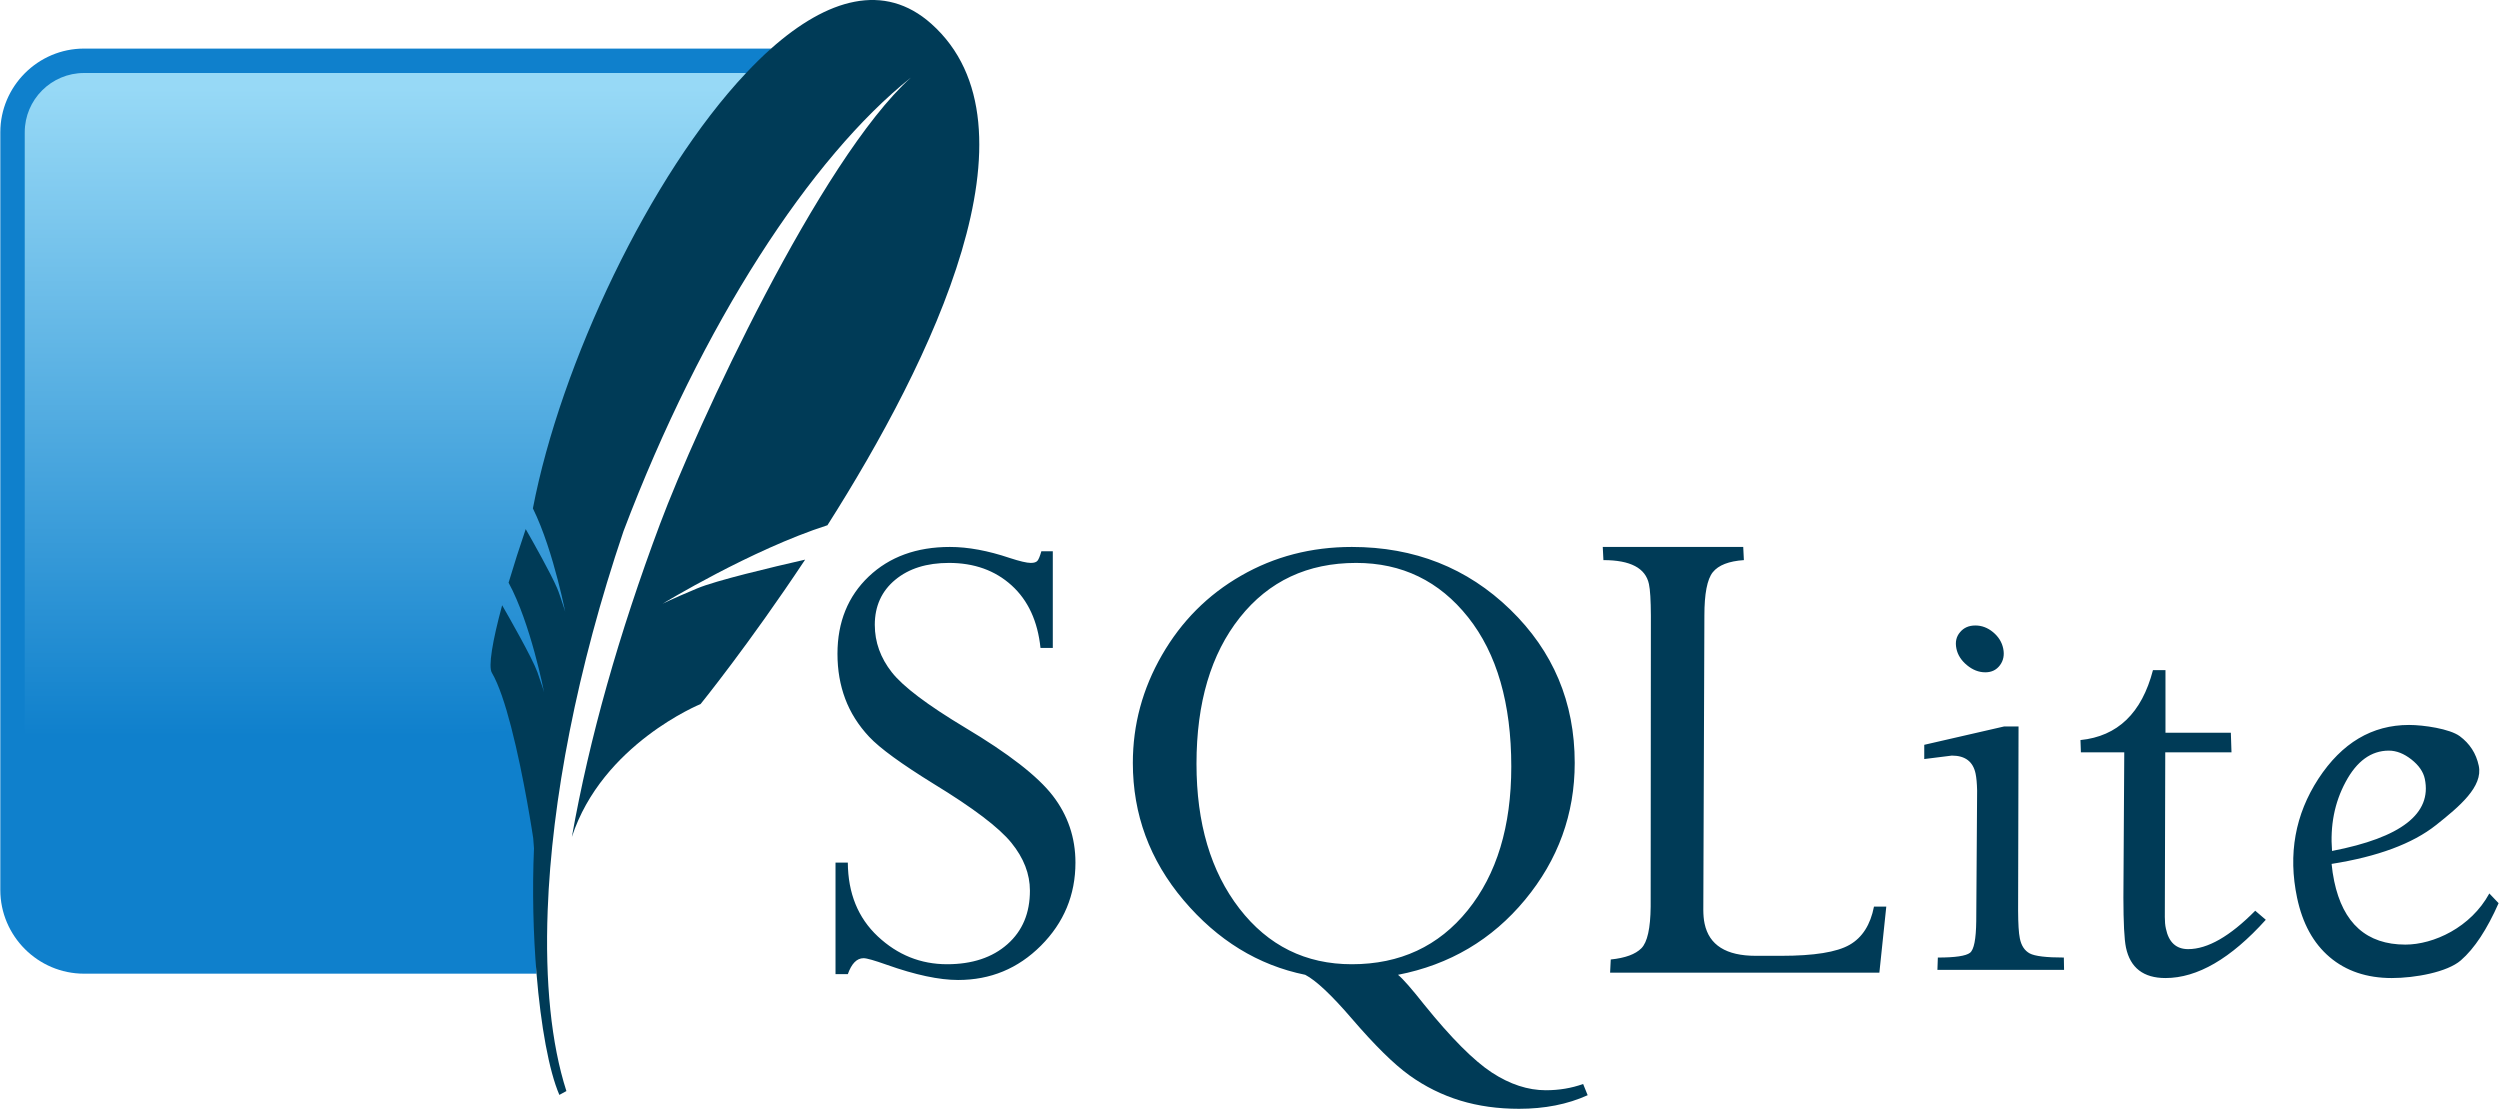
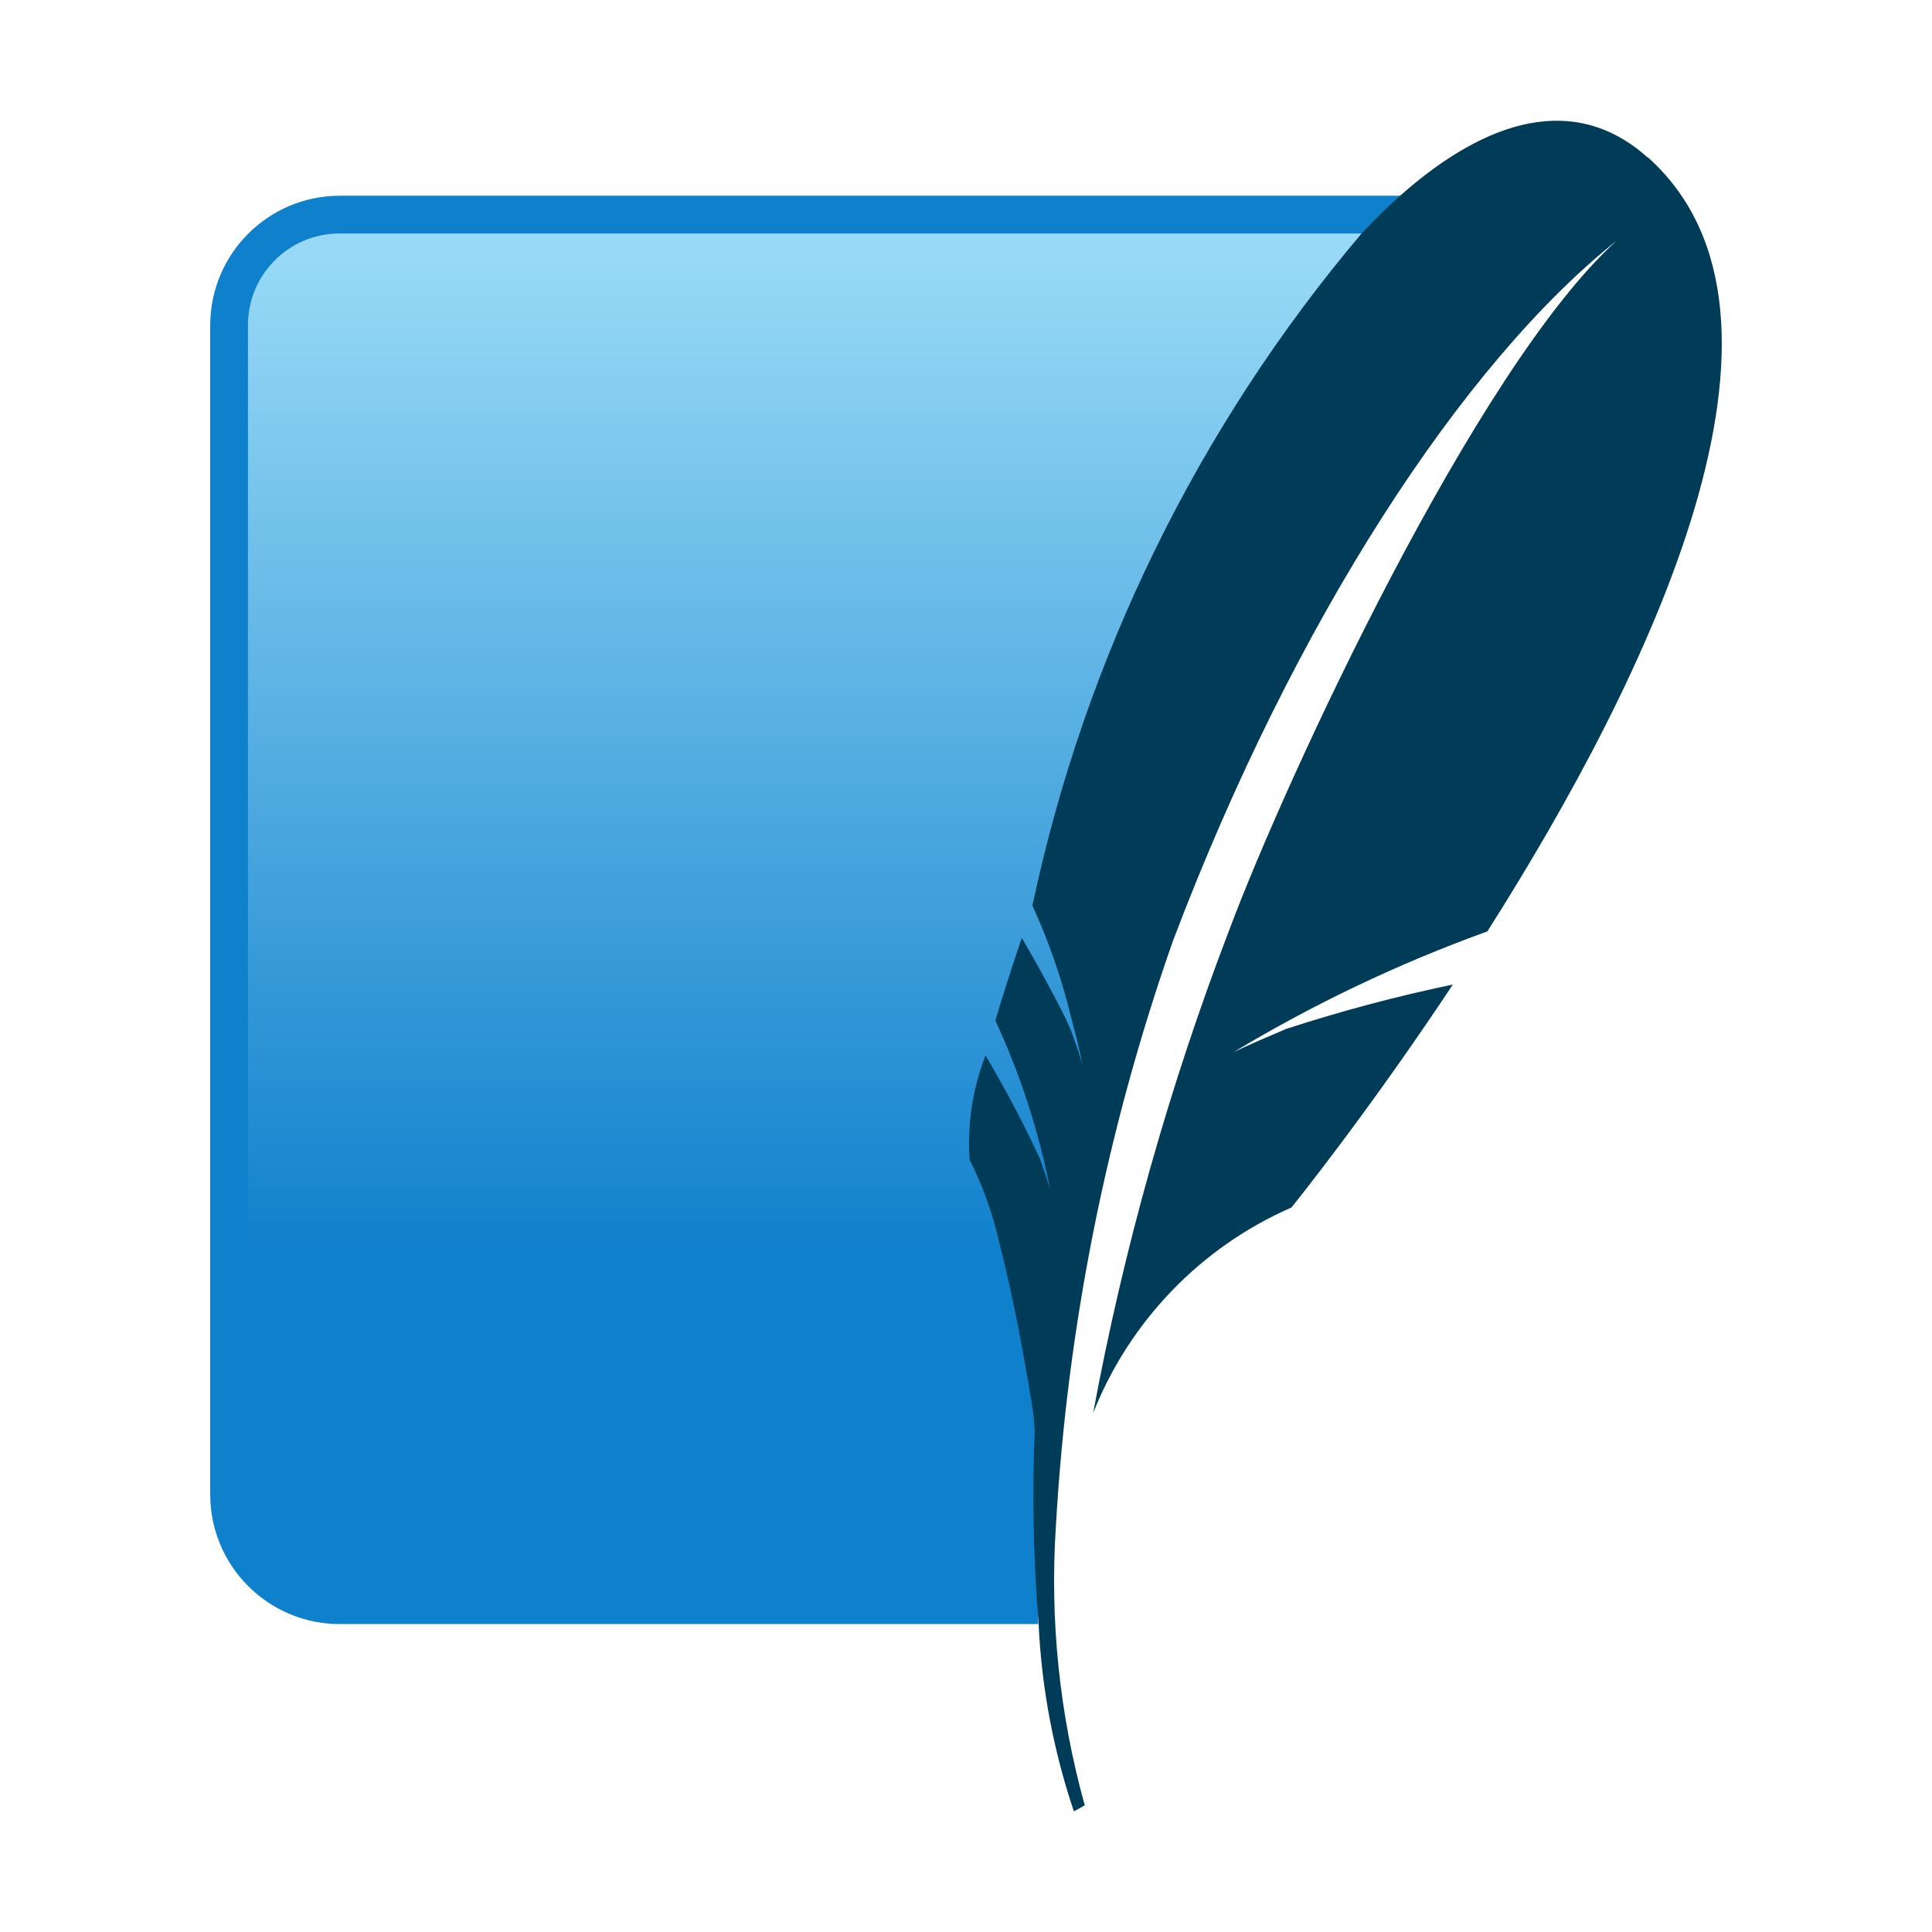
- <svg xmlns="http://www.w3.org/2000/svg" width="2500" height="1113" viewBox="0 0 512 228" preserveAspectRatio="xMidYMid">
+ <svg xmlns="http://www.w3.org/2000/svg" width="800px" height="800px" viewBox="0 0 32 32">
  <defs>
-     <linearGradient x1="57.662%" y1="2.046%" x2="57.662%" y2="94.439%" id="a">
-       <stop stop-color="#97D9F6" offset="0%" />
-       <stop stop-color="#0F80CC" offset="92.024%" />
-       <stop stop-color="#0F80CC" offset="100%" />
+     <linearGradient id="a" x1="-118.318" y1="45.638" x2="-116.751" y2="45.638" gradientTransform="matrix(0, 11.486, 11.486, 0, -510.889, 1363.307)" gradientUnits="userSpaceOnUse">
+       <stop offset="0" stop-color="#97d9f6" />
+       <stop offset="0.92" stop-color="#0f80cc" />
+       <stop offset="1" stop-color="#0f80cc" />
    </linearGradient>
  </defs>
-   <path d="M194.52 112.044c-6.821 0-12.368 2.02-16.62 6.055-4.251 4.04-6.408 9.335-6.408 15.824 0 3.362.535 6.428 1.59 9.237 1.056 2.815 2.699 5.423 4.907 7.78 2.208 2.358 6.628 5.561 13.215 9.635 8.084 4.934 13.373 8.939 15.912 12.066 2.54 3.124 3.801 6.398 3.801 9.812 0 4.57-1.504 8.219-4.597 10.961-3.097 2.744-7.24 4.11-12.375 4.11-5.417 0-10.136-1.909-14.188-5.7-4.052-3.798-6.098-8.821-6.144-15.117h-2.52v22.851h2.52c.77-2.164 1.834-3.27 3.227-3.27.67 0 2.24.461 4.685 1.325 5.949 2.117 10.834 3.138 14.674 3.138 6.617 0 12.266-2.317 16.972-7.027 4.7-4.708 7.072-10.387 7.072-17.017 0-5.14-1.566-9.715-4.64-13.701-3.075-3.992-9.054-8.635-17.99-13.967-7.689-4.62-12.68-8.382-14.983-11.315-2.307-2.929-3.492-6.169-3.492-9.724 0-3.845 1.413-6.934 4.199-9.238 2.786-2.305 6.437-3.447 11.006-3.447 5.14 0 9.426 1.526 12.817 4.597 3.388 3.076 5.347 7.339 5.923 12.817h2.52v-19.8h-2.343c-.287 1.009-.552 1.654-.796 1.944-.237.288-.693.442-1.37.442-.815 0-2.268-.343-4.332-1.017-4.42-1.488-8.495-2.254-12.243-2.254zm82.342 0c-8.311 0-15.857 1.96-22.674 5.879-6.828 3.912-12.233 9.345-16.221 16.265-3.987 6.92-5.967 14.268-5.967 22.1 0 10.52 3.444 19.894 10.387 28.11 6.946 8.21 15.27 13.326 24.928 15.293 2.208 1.15 5.367 4.12 9.503 8.928 4.66 5.425 8.603 9.338 11.845 11.668a35.592 35.592 0 0 0 10.43 5.172c3.7 1.126 7.699 1.68 12.023 1.68 5.237 0 9.925-.911 14.055-2.785l-.928-2.299c-2.397.865-4.954 1.282-7.646 1.282-3.655 0-7.348-1.205-11.05-3.624-3.697-2.426-8.32-7.053-13.834-13.879-2.592-3.27-4.381-5.334-5.393-6.143 10.568-2.064 19.257-7.185 26.034-15.382 6.774-8.192 10.165-17.542 10.165-28.022 0-12.442-4.427-22.9-13.215-31.425-8.796-8.527-19.612-12.818-32.442-12.818zm51.403 0l.133 2.696c5.533 0 8.633 1.63 9.326 4.906.258 1.173.376 3.337.397 6.453l-.044 59.625c-.046 4.453-.68 7.296-1.9 8.53-1.222 1.225-3.287 1.993-6.276 2.298l-.133 2.697h55.16l1.415-13.525h-2.52c-.72 3.684-2.369 6.324-4.994 7.823-2.633 1.51-7.288 2.254-14.011 2.254h-5.216c-6.05 0-9.55-2.187-10.475-6.586-.19-.87-.256-1.803-.265-2.828l.22-60.288c0-4.446.561-7.425 1.725-8.884 1.175-1.453 3.295-2.266 6.364-2.475l-.132-2.696h-28.774zm-50.52 3.27c9.375 0 17.028 3.693 22.94 11.139 5.91 7.449 8.84 17.658 8.84 30.586 0 12.25-2.972 22.058-8.928 29.436-5.957 7.376-13.884 11.05-23.735 11.05-9.464 0-17.139-3.789-23.028-11.403-5.884-7.615-8.795-17.501-8.795-29.658 0-12.492 2.947-22.492 8.884-29.967 5.933-7.466 13.878-11.182 23.823-11.182zm126.852 12.819c-1.346 0-2.371.454-3.138 1.37-.785.912-1.026 2.017-.752 3.359.265 1.302 1 2.442 2.166 3.403 1.16.96 2.411 1.459 3.757 1.459 1.301 0 2.293-.499 3.005-1.459.713-.96.93-2.101.663-3.403-.274-1.342-.983-2.447-2.077-3.36-1.107-.915-2.323-1.37-3.624-1.37zm36.375 9.149c-2.286 8.794-7.241 13.553-14.85 14.32l.088 2.52h8.884l-.177 29.79c.014 5.093.17 8.484.53 10.21.876 4.131 3.574 6.232 8.089 6.232 6.533 0 13.385-3.98 20.552-11.934l-2.165-1.856c-5.175 5.238-9.75 7.867-13.746 7.867-2.456 0-3.978-1.412-4.553-4.199-.157-.677-.22-1.468-.22-2.387l.088-33.723h13.569l-.133-4.023h-13.392v-12.817h-2.564zm52.464 11.226c-7.59 0-13.763 3.685-18.563 11.006-4.775 7.333-6.253 15.458-4.376 24.398 1.105 5.236 3.306 9.294 6.674 12.154 3.363 2.86 7.629 4.288 12.73 4.288 4.748 0 11.36-1.203 14.143-3.625 2.79-2.42 5.36-6.342 7.735-11.712l-1.9-1.99c-3.788 6.968-11.43 10.476-17.194 10.476-7.924 0-12.777-4.348-14.586-12.995a31.614 31.614 0 0 1-.53-3.536c9.427-1.492 16.571-4.135 21.392-7.955 4.818-3.823 9.655-7.875 8.752-12.155-.538-2.544-1.858-4.544-3.89-6.055-2.058-1.511-7.4-2.299-10.387-2.299zm-82.96.31l-16.354 3.757v2.917l5.657-.707c2.74 0 4.353 1.24 4.862 3.712.171.827.28 1.99.31 3.448l-.178 26.74c-.045 3.7-.456 5.851-1.281 6.497-.833.647-3.029.973-6.586.973l-.088 2.519h25.944l-.044-2.52c-3.605 0-5.942-.284-6.983-.84-1.024-.55-1.73-1.555-2.033-3.093-.235-1.108-.338-3.018-.354-5.657l.089-37.746h-2.962zm78.806 4.95c1.579 0 3.104.61 4.64 1.812 1.516 1.198 2.439 2.53 2.741 3.978 1.48 7.11-4.823 12.024-19.006 14.762-.404-5.183.494-9.89 2.785-14.143 2.274-4.25 5.235-6.409 8.84-6.409z" fill="#003B57" />
-   <path d="M157.888 9.952H17.15C7.717 9.952 0 17.67 0 27.102V182.31c0 9.432 7.717 17.15 17.15 17.15h92.693c-1.052-46.122 14.698-135.63 48.045-189.508z" fill="#0F80CC" />
-   <path d="M152.775 14.955H17.15c-6.698 0-12.148 5.449-12.148 12.148v143.883c30.716-11.788 76.817-21.96 108.693-21.498 6.406-33.494 25.232-99.134 39.08-134.533z" fill="url(#a)" />
-   <path d="M190.715 4.872c-9.639-8.595-21.31-5.143-32.827 5.08-1.71 1.518-3.416 3.203-5.113 5.003-19.704 20.903-37.994 59.62-43.676 89.19 2.214 4.489 3.943 10.217 5.081 14.593.292 1.122.555 2.176.766 3.072.5 2.122.769 3.497.769 3.497s-.177-.668-.902-2.77c-.138-.403-.292-.843-.474-1.361a15.78 15.78 0 0 0-.304-.752c-1.285-2.988-4.84-9.294-6.405-12.04a300.723 300.723 0 0 0-3.511 10.983c4.517 8.265 7.27 22.429 7.27 22.429s-.239-.918-1.374-4.122c-1.008-2.833-6.027-11.628-7.216-13.684-2.034 7.509-2.842 12.578-2.113 13.812 1.415 2.391 2.762 6.518 3.946 11.081 2.673 10.28 4.53 22.796 4.53 22.796s.06.83.162 2.106c-.372 8.633-.149 17.584.52 25.674.885 10.71 2.552 19.91 4.677 24.834l1.443-.786c-3.12-9.701-4.388-22.414-3.833-37.076.84-22.41 5.997-49.437 15.526-77.606 16.1-42.523 38.436-76.641 58.879-92.935-18.633 16.828-43.851 71.297-51.4 91.467-8.453 22.588-14.443 43.784-18.053 64.092 6.229-19.039 26.368-27.222 26.368-27.222s9.877-12.182 21.42-29.586c-6.914 1.577-18.268 4.277-22.071 5.875-5.61 2.353-7.121 3.156-7.121 3.156s18.17-11.066 33.76-16.076c21.44-33.768 44.799-81.74 21.276-102.724" fill="#003B57" />
+   <path d="M23.192,3.242H5.623A2.147,2.147,0,0,0,3.482,5.383V24.759A2.147,2.147,0,0,0,5.623,26.9H17.195C17.063,21.142,19.03,9.968,23.192,3.242Z" style="fill:#0f80cc" />
+   <path d="M22.554,3.867H5.623A1.518,1.518,0,0,0,4.107,5.383V23.345a42.01,42.01,0,0,1,13.569-2.684A123.555,123.555,0,0,1,22.554,3.867Z" style="fill:url(#a)" />
+   <path d="M27.29,2.608c-1.2-1.073-2.66-.642-4.1.634-.213.19-.426.4-.638.625A25.4,25.4,0,0,0,17.1,15a10.178,10.178,0,0,1,.634,1.822c.036.14.069.272.1.384.062.265.1.437.1.437s-.022-.083-.113-.346l-.059-.17c-.01-.027-.023-.059-.038-.094-.16-.373-.6-1.16-.8-1.5-.167.493-.315.954-.438,1.371a12.131,12.131,0,0,1,.908,2.8s-.03-.115-.171-.515a19.037,19.037,0,0,0-.9-1.708,4.037,4.037,0,0,0-.264,1.724,6.009,6.009,0,0,1,.493,1.383c.334,1.283.566,2.846.566,2.846s.008.1.02.263a26.145,26.145,0,0,0,.065,3.205,11.362,11.362,0,0,0,.584,3.1l.18-.1a13.859,13.859,0,0,1-.478-4.628,35.269,35.269,0,0,1,1.938-9.688c2.01-5.308,4.8-9.568,7.35-11.6-2.326,2.1-5.474,8.9-6.417,11.418a45.656,45.656,0,0,0-2.254,8A6.211,6.211,0,0,1,21.39,20s1.233-1.521,2.674-3.693a26.206,26.206,0,0,0-2.755.733c-.7.294-.889.394-.889.394a23.939,23.939,0,0,1,4.215-2.007c2.676-4.215,5.592-10.2,2.656-12.824" style="fill:#003b57" />
</svg>
